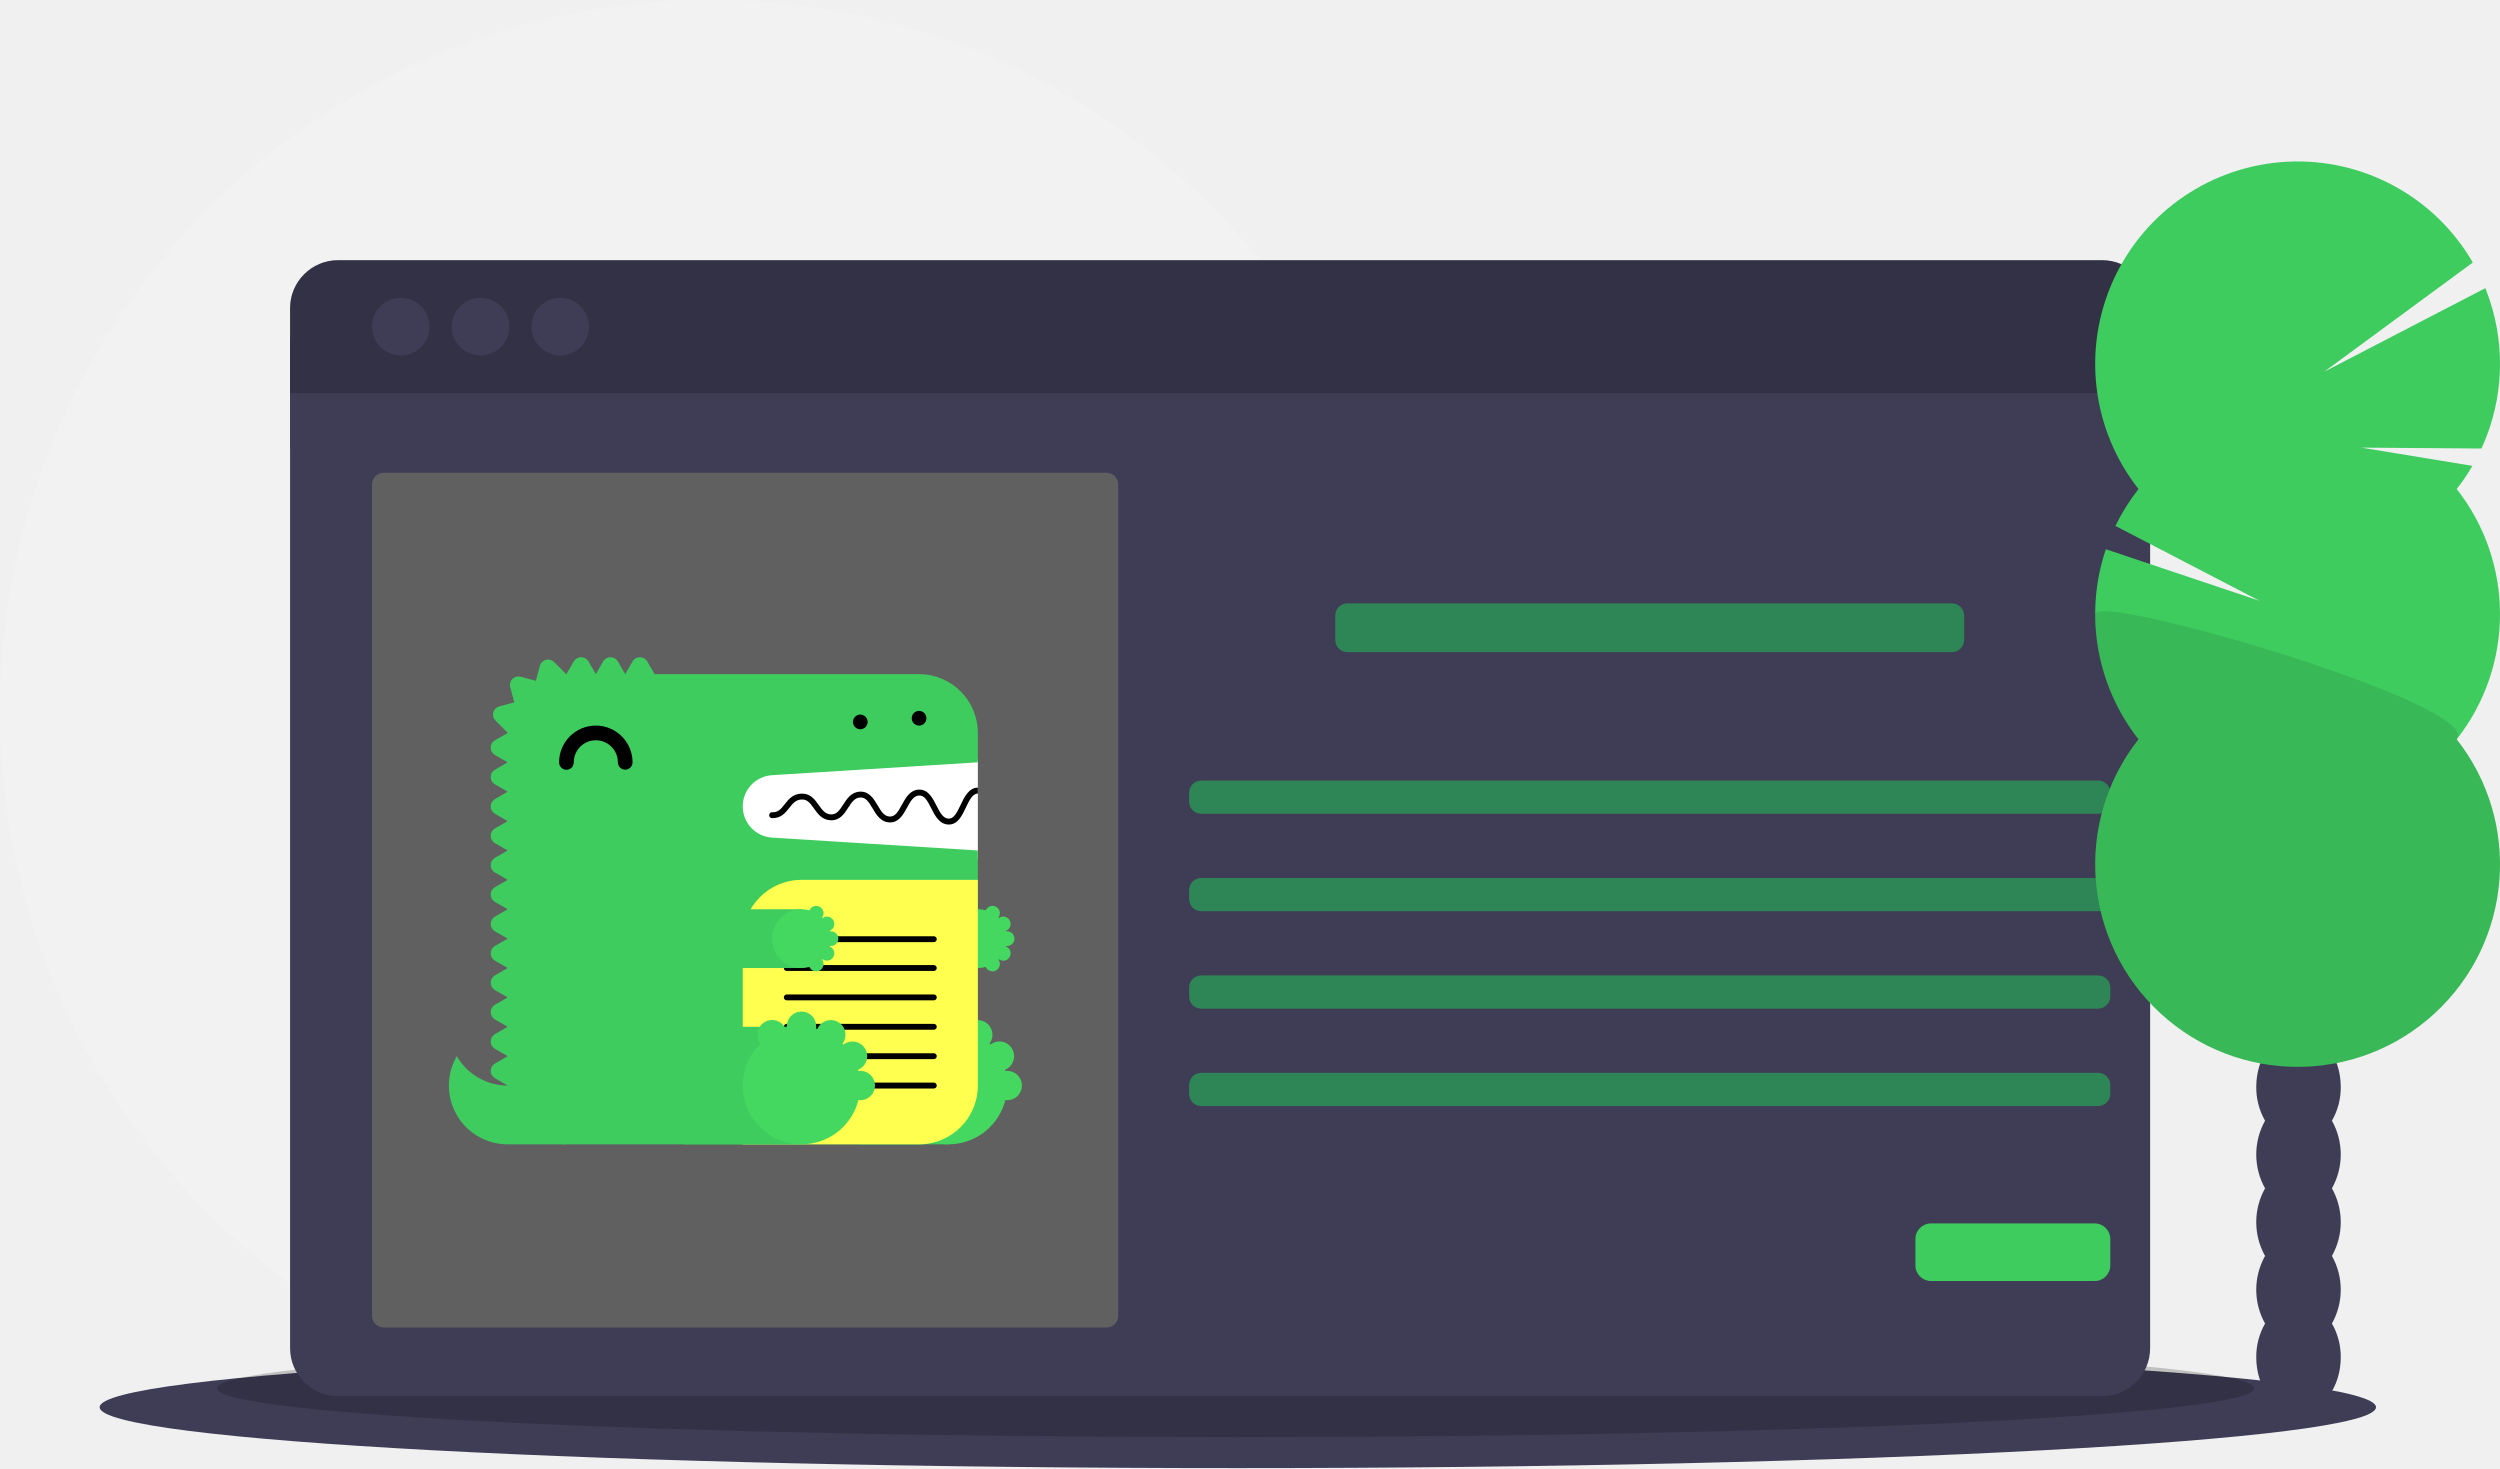
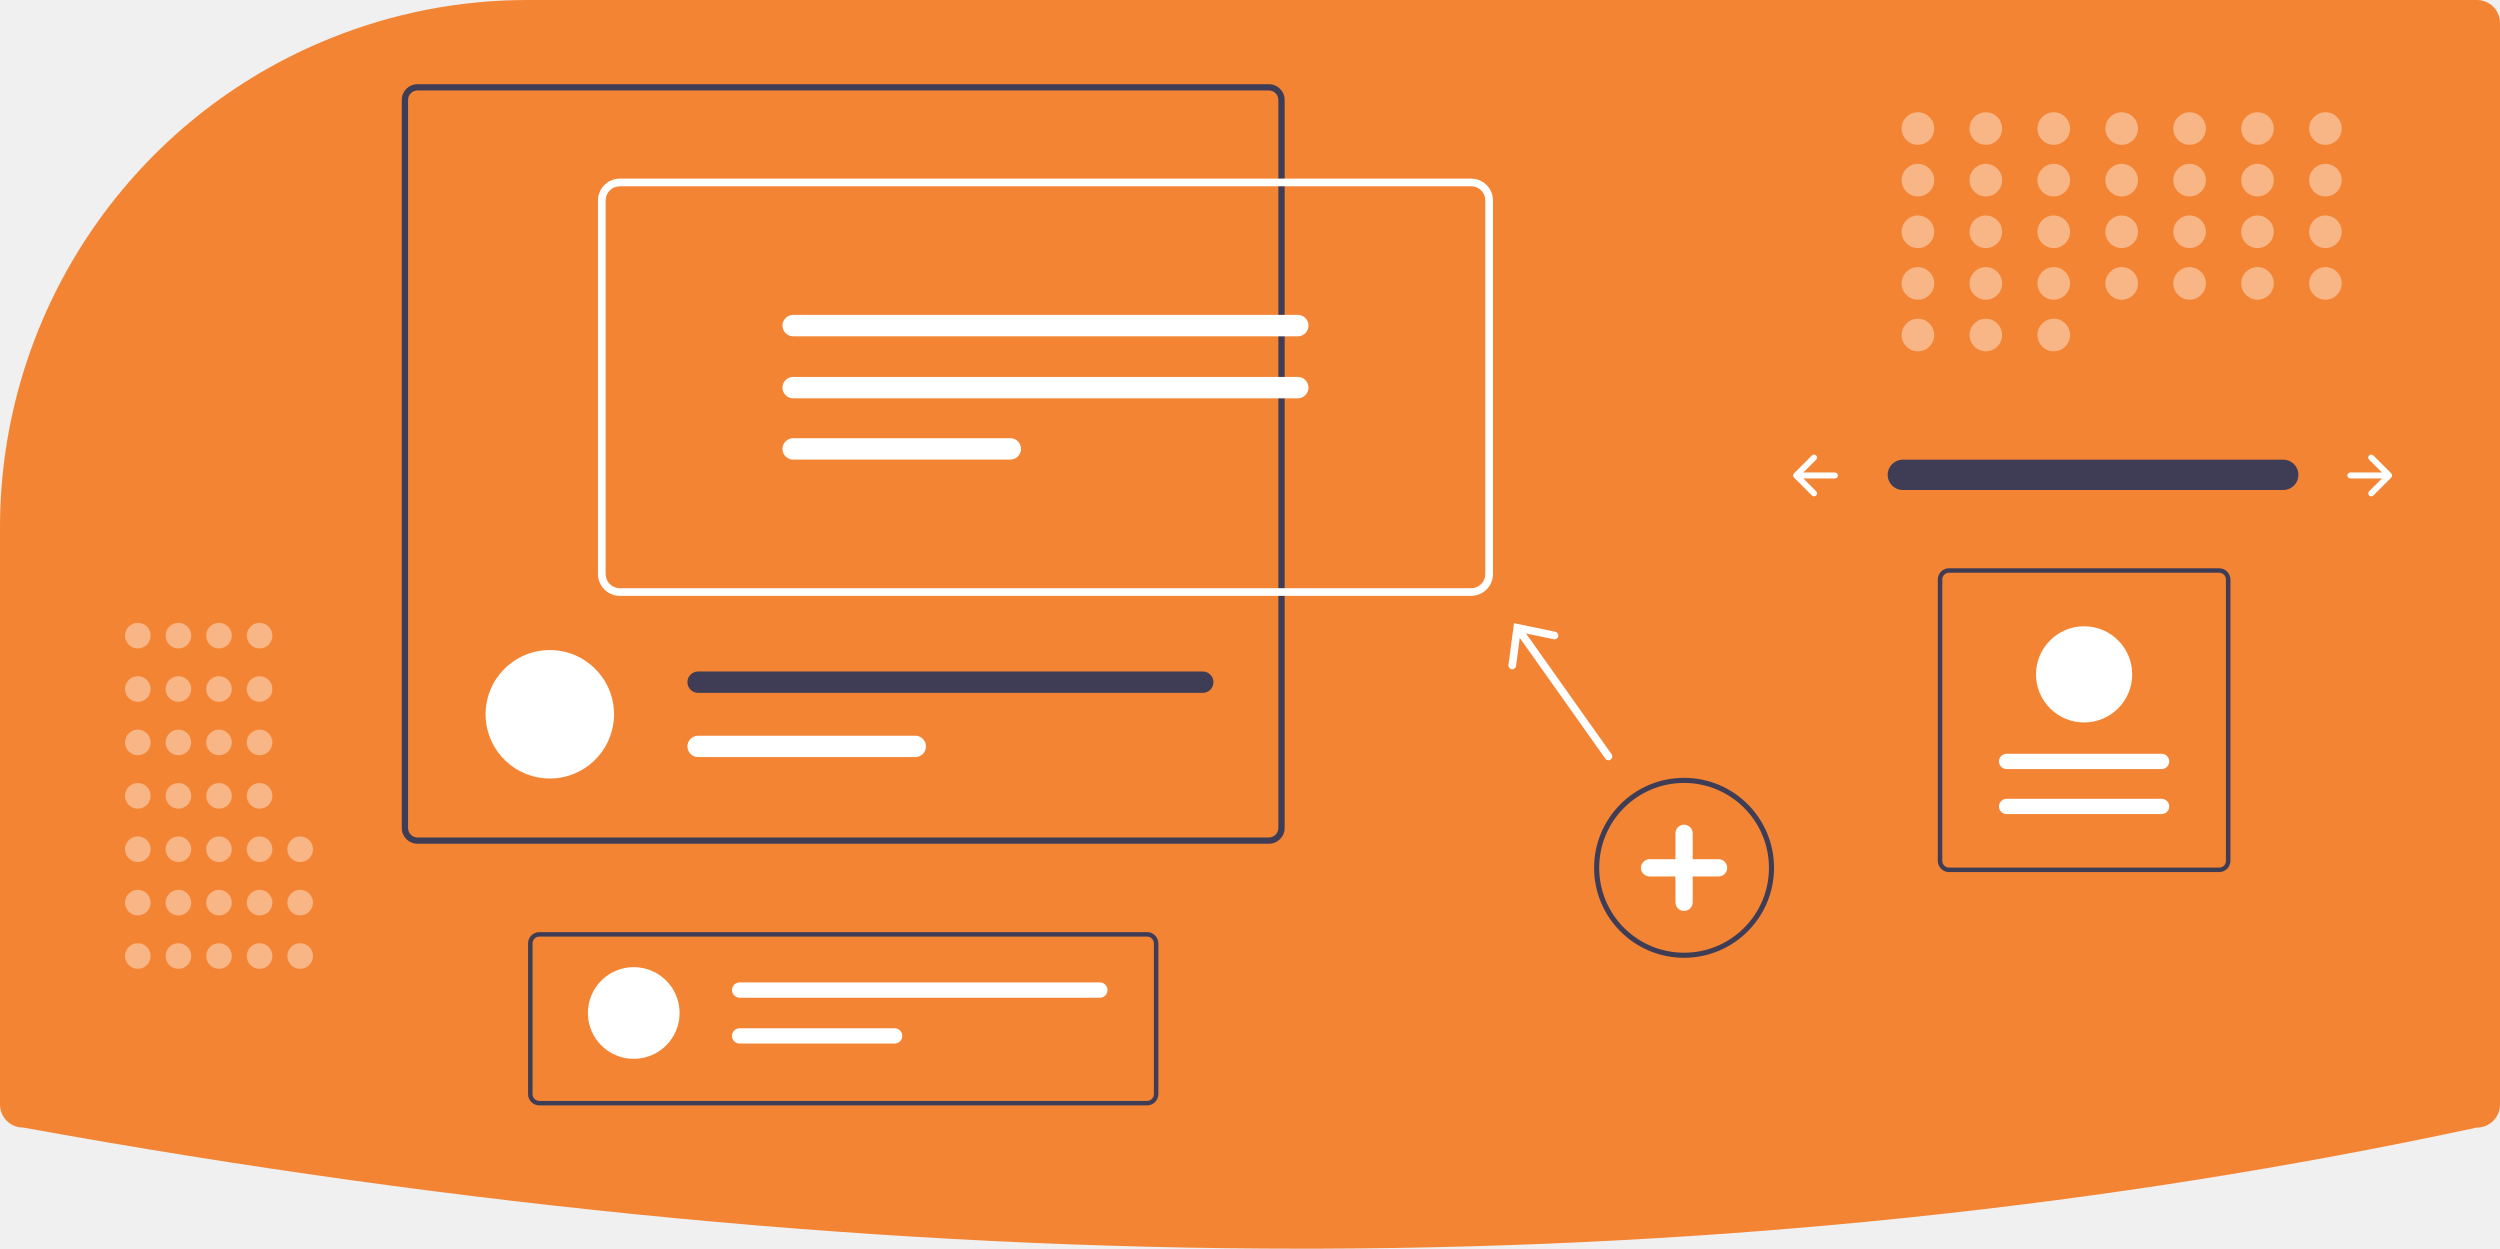
- <svg xmlns="http://www.w3.org/2000/svg" id="ac356da0-b129-4ca5-aecc-4700531dd101" data-name="Layer 1" width="1129" height="663" viewBox="0 0 1129 663">
-   <circle cx="321" cy="321" r="321" fill="#f2f2f2" />
-   <ellipse cx="559" cy="635.5" rx="514" ry="27.5" fill="#3f3d56" />
-   <ellipse cx="558" cy="627" rx="460" ry="22" opacity="0.2" />
-   <rect x="131" y="152.5" width="840" height="50" fill="#3f3d56" />
-   <path d="M166.5,727.33A21.67,21.67,0,0,0,188.17,749H984.83A21.67,21.67,0,0,0,1006.5,727.33V296h-840Z" transform="translate(-35.5 -118.5)" fill="#3f3d56" />
-   <path d="M984.83,236H188.17A21.67,21.67,0,0,0,166.5,257.67V296h840V257.67A21.67,21.67,0,0,0,984.83,236Z" transform="translate(-35.5 -118.5)" fill="#3f3d56" />
-   <path d="M984.83,236H188.17A21.67,21.67,0,0,0,166.5,257.67V296h840V257.67A21.67,21.67,0,0,0,984.83,236Z" transform="translate(-35.5 -118.5)" opacity="0.2" />
-   <circle cx="181" cy="147.5" r="13" fill="#3f3d56" />
-   <circle cx="217" cy="147.5" r="13" fill="#3f3d56" />
-   <circle cx="253" cy="147.5" r="13" fill="#3f3d56" />
-   <rect x="168" y="213.5" width="337" height="386" rx="5.335" fill="#606060" />
-   <rect x="603" y="272.5" width="284" height="22" rx="5.476" fill="#2e8555" />
-   <rect x="537" y="352.5" width="416" height="15" rx="5.476" fill="#2e8555" />
-   <rect x="537" y="396.5" width="416" height="15" rx="5.476" fill="#2e8555" />
-   <rect x="537" y="440.5" width="416" height="15" rx="5.476" fill="#2e8555" />
-   <rect x="537" y="484.5" width="416" height="15" rx="5.476" fill="#2e8555" />
-   <rect x="865" y="552.5" width="88" height="26" rx="7.028" fill="#3ecc5f" />
-   <path d="M1088.603,624.616a30.114,30.114,0,0,0,3.983-15.266c0-13.797-8.544-24.981-19.083-24.981s-19.083,11.184-19.083,24.981a30.114,30.114,0,0,0,3.983,15.266,31.248,31.248,0,0,0,0,30.532,31.248,31.248,0,0,0,0,30.532,31.248,31.248,0,0,0,0,30.532,30.114,30.114,0,0,0-3.983,15.266c0,13.797,8.544,24.981,19.083,24.981s19.083-11.184,19.083-24.981a30.114,30.114,0,0,0-3.983-15.266,31.248,31.248,0,0,0,0-30.532,31.248,31.248,0,0,0,0-30.532,31.248,31.248,0,0,0,0-30.532Z" transform="translate(-35.5 -118.5)" fill="#3f3d56" />
-   <ellipse cx="1038.003" cy="460.318" rx="19.083" ry="24.981" fill="#3f3d56" />
-   <ellipse cx="1038.003" cy="429.786" rx="19.083" ry="24.981" fill="#3f3d56" />
-   <path d="M1144.939,339.345a91.611,91.611,0,0,0,7.107-10.461l-50.141-8.235,54.229.403a91.566,91.566,0,0,0,1.746-72.426l-72.754,37.741,67.097-49.321a91.413,91.413,0,1,0-150.971,102.298,91.458,91.458,0,0,0-10.425,16.669l65.087,33.814-69.4-23.292a91.46,91.46,0,0,0,14.738,85.837,91.406,91.406,0,1,0,143.689,0,91.418,91.418,0,0,0,0-113.029Z" transform="translate(-35.5 -118.5)" fill="#3ecc5f" fill-rule="evenodd" />
-   <path d="M981.688,395.859a91.013,91.013,0,0,0,19.561,56.514,91.406,91.406,0,1,0,143.689,0C1157.19,436.821,981.688,385.6,981.688,395.859Z" transform="translate(-35.5 -118.5)" opacity="0.1" />
-   <path d="M365.62,461.436H477.094v45.12H365.62Z" transform="translate(-35.5 -118.5)" fill="#fff" fill-rule="evenodd" />
-   <path d="M264.763,608.741a26.509,26.509,0,0,1-22.962-13.271,26.51,26.51,0,0,0,22.962,39.812H291.304V608.741Z" transform="translate(-35.5 -118.5)" fill="#3ecc5f" fill-rule="evenodd" />
-   <path d="M384.172,468.571l92.922-5.807V449.493a26.541,26.541,0,0,0-26.541-26.541H331.116l-3.318-5.746a3.83,3.83,0,0,0-6.635,0l-3.318,5.746-3.318-5.746a3.83,3.83,0,0,0-6.635,0l-3.318,5.746L301.257,417.205a3.83,3.83,0,0,0-6.635,0L291.304,422.951c-.029,0-.056.004-.086.004l-5.497-5.495a3.829,3.829,0,0,0-6.407,1.717l-1.817,6.773L270.607,424.103a3.83,3.83,0,0,0-4.691,4.693l1.845,6.891-6.771,1.814a3.832,3.832,0,0,0-1.72,6.41l5.497,5.497c0,.028-.004.056-.004.085l-5.746,3.318a3.83,3.83,0,0,0,0,6.635l5.746,3.318L259.016,466.081a3.83,3.83,0,0,0,0,6.635l5.746,3.318-5.746,3.318a3.83,3.83,0,0,0,0,6.635l5.746,3.318-5.746,3.318a3.83,3.83,0,0,0,0,6.635l5.746,3.318-5.746,3.318a3.83,3.83,0,0,0,0,6.635l5.746,3.318-5.746,3.318a3.83,3.83,0,0,0,0,6.635l5.746,3.318-5.746,3.318a3.83,3.83,0,0,0,0,6.635l5.746,3.318-5.746,3.318a3.83,3.83,0,0,0,0,6.635l5.746,3.318L259.016,558.976a3.83,3.83,0,0,0,0,6.635l5.746,3.318-5.746,3.318a3.83,3.83,0,0,0,0,6.635l5.746,3.318-5.746,3.318a3.83,3.83,0,0,0,0,6.635l5.746,3.318-5.746,3.318a3.83,3.83,0,0,0,0,6.635l5.746,3.318A26.541,26.541,0,0,0,291.304,635.283H450.553A26.541,26.541,0,0,0,477.094,608.741V502.575l-92.922-5.807a14.126,14.126,0,0,1,0-28.198" transform="translate(-35.5 -118.5)" fill="#3ecc5f" fill-rule="evenodd" />
-   <path d="M424.011,635.283h39.812V582.2H424.011Z" transform="translate(-35.5 -118.5)" fill="#3ecc5f" fill-rule="evenodd" />
-   <path d="M490.365,602.106a6.602,6.602,0,0,0-.848.085c-.05-.199-.098-.399-.154-.599A6.627,6.627,0,1,0,482.806,590.21q-.22-.225-.445-.446a6.624,6.624,0,1,0-11.397-6.564c-.196-.056-.394-.102-.591-.153a6.64,6.64,0,1,0-13.101,0c-.196.05-.394.097-.591.153a6.628,6.628,0,1,0-11.397,6.564,26.528,26.528,0,1,0,44.231,25.528,6.621,6.621,0,1,0,.848-13.186" transform="translate(-35.5 -118.5)" fill="#44d860" fill-rule="evenodd" />
-   <path d="M437.282,555.658H477.094V529.117H437.282Z" transform="translate(-35.5 -118.5)" fill="#3ecc5f" fill-rule="evenodd" />
-   <path d="M490.365,545.705a3.318,3.318,0,0,0,0-6.635,3.411,3.411,0,0,0-.423.042c-.027-.1-.049-.199-.077-.299a3.319,3.319,0,0,0-1.278-6.379,3.282,3.282,0,0,0-2.001.687q-.109-.113-.223-.223a3.282,3.282,0,0,0,.671-1.983,3.318,3.318,0,0,0-6.37-1.299,13.271,13.271,0,1,0,0,25.541,3.318,3.318,0,0,0,6.37-1.299,3.282,3.282,0,0,0-.671-1.983q.113-.109.223-.223a3.282,3.282,0,0,0,2.001.687,3.318,3.318,0,0,0,1.278-6.379c.028-.098.05-.199.077-.299a3.413,3.413,0,0,0,.423.042" transform="translate(-35.5 -118.5)" fill="#44d860" fill-rule="evenodd" />
-   <path d="M317.845,466.081a3.318,3.318,0,0,1-3.318-3.318,9.953,9.953,0,1,0-19.906,0,3.318,3.318,0,1,1-6.635,0,16.588,16.588,0,1,1,33.177,0,3.318,3.318,0,0,1-3.318,3.318" transform="translate(-35.5 -118.5)" fill-rule="evenodd" />
-   <path d="M370.928,635.283h79.624A26.541,26.541,0,0,0,477.094,608.741v-92.895H397.47a26.541,26.541,0,0,0-26.541,26.541Z" transform="translate(-35.5 -118.5)" fill="#ffff50" fill-rule="evenodd" />
-   <path d="M457.214,556.985H390.808a1.327,1.327,0,0,1,0-2.654h66.407a1.327,1.327,0,0,1,0,2.654m0,26.541H390.808a1.327,1.327,0,1,1,0-2.654h66.407a1.327,1.327,0,0,1,0,2.654m0,26.541H390.808a1.327,1.327,0,1,1,0-2.654h66.407a1.327,1.327,0,0,1,0,2.654m0-66.107H390.808a1.327,1.327,0,0,1,0-2.654h66.407a1.327,1.327,0,0,1,0,2.654m0,26.295H390.808a1.327,1.327,0,0,1,0-2.654h66.407a1.327,1.327,0,0,1,0,2.654m0,26.541H390.808a1.327,1.327,0,0,1,0-2.654h66.407a1.327,1.327,0,0,1,0,2.654M477.094,474.191c-.016,0-.029-.008-.045-.007-4.101.139-6.041,4.241-7.753,7.86-1.786,3.782-3.168,6.241-5.432,6.167-2.507-.09-3.94-2.922-5.458-5.919-1.744-3.442-3.734-7.347-7.913-7.201-4.042.138-5.989,3.708-7.706,6.857-1.827,3.355-3.071,5.395-5.469,5.3-2.557-.093-3.916-2.395-5.489-5.06-1.753-2.967-3.78-6.304-7.878-6.189-3.973.137-5.925,3.165-7.648,5.839-1.822,2.827-3.099,4.549-5.527,4.447-2.618-.093-3.971-2.004-5.535-4.216-1.757-2.486-3.737-5.299-7.823-5.162-3.886.133-5.838,2.614-7.559,4.801-1.635,2.076-2.912,3.718-5.612,3.615a1.328,1.328,0,1,0-.096,2.654c4.004.134,6.032-2.389,7.793-4.628,1.562-1.985,2.91-3.699,5.564-3.789,2.556-.109,3.754,1.48,5.567,4.041,1.721,2.434,3.675,5.194,7.605,5.336,4.118.138,6.099-2.939,7.854-5.663,1.569-2.434,2.922-4.535,5.507-4.624,2.379-.089,3.675,1.792,5.501,4.885,1.721,2.916,3.671,6.219,7.68,6.365,4.147.143,6.15-3.477,7.895-6.682,1.512-2.771,2.938-5.388,5.466-5.476,2.379-.056,3.62,2.117,5.456,5.746,1.715,3.388,3.659,7.226,7.73,7.373l.224.004c4.066,0,5.996-4.081,7.704-7.689,1.512-3.198,2.942-6.211,5.397-6.334Z" transform="translate(-35.5 -118.5)" fill-rule="evenodd" />
-   <path d="M344.387,635.283h53.083V582.2H344.387Z" transform="translate(-35.5 -118.5)" fill="#3ecc5f" fill-rule="evenodd" />
-   <path d="M424.011,602.106a6.602,6.602,0,0,0-.848.085c-.05-.199-.098-.399-.154-.599A6.627,6.627,0,1,0,416.452,590.21q-.22-.225-.445-.446a6.624,6.624,0,1,0-11.397-6.564c-.196-.056-.394-.102-.591-.153a6.64,6.64,0,1,0-13.101,0c-.196.05-.394.097-.591.153a6.628,6.628,0,1,0-11.397,6.564,26.528,26.528,0,1,0,44.231,25.528,6.621,6.621,0,1,0,.848-13.186" transform="translate(-35.5 -118.5)" fill="#44d860" fill-rule="evenodd" />
-   <path d="M344.387,555.658h53.083V529.117H344.387Z" transform="translate(-35.5 -118.5)" fill="#3ecc5f" fill-rule="evenodd" />
-   <path d="M410.74,545.705a3.318,3.318,0,1,0,0-6.635,3.411,3.411,0,0,0-.423.042c-.027-.1-.049-.199-.077-.299a3.319,3.319,0,0,0-1.278-6.379,3.282,3.282,0,0,0-2.001.687q-.109-.113-.223-.223a3.282,3.282,0,0,0,.671-1.983,3.318,3.318,0,0,0-6.37-1.299,13.271,13.271,0,1,0,0,25.541,3.318,3.318,0,0,0,6.37-1.299,3.282,3.282,0,0,0-.671-1.983q.113-.109.223-.223a3.282,3.282,0,0,0,2.001.687,3.318,3.318,0,0,0,1.278-6.379c.028-.098.05-.199.077-.299a3.413,3.413,0,0,0,.423.042" transform="translate(-35.5 -118.5)" fill="#44d860" fill-rule="evenodd" />
-   <path d="M424.011,447.834a3.603,3.603,0,0,1-.65-.066,3.344,3.344,0,0,1-.624-.186,3.447,3.447,0,0,1-.572-.305,5.027,5.027,0,0,1-.504-.411,3.887,3.887,0,0,1-.41-.504,3.275,3.275,0,0,1-.557-1.845,3.602,3.602,0,0,1,.066-.65,3.826,3.826,0,0,1,.184-.624,3.489,3.489,0,0,1,.307-.571,3.197,3.197,0,0,1,.914-.916,3.447,3.447,0,0,1,.572-.305,3.344,3.344,0,0,1,.624-.186,3.069,3.069,0,0,1,1.301,0,3.223,3.223,0,0,1,1.194.491,5.028,5.028,0,0,1,.504.411,4.88,4.88,0,0,1,.411.504,3.382,3.382,0,0,1,.305.571,3.478,3.478,0,0,1,.252,1.274A3.364,3.364,0,0,1,426.36,446.865a5.027,5.027,0,0,1-.504.411,3.306,3.306,0,0,1-1.845.557m26.541-1.659a3.388,3.388,0,0,1-2.35-.969,5.042,5.042,0,0,1-.41-.504,3.275,3.275,0,0,1-.557-1.845,3.387,3.387,0,0,1,.967-2.349,5.026,5.026,0,0,1,.504-.411,3.447,3.447,0,0,1,.572-.305,3.343,3.343,0,0,1,.624-.186,3.07,3.07,0,0,1,1.301,0,3.224,3.224,0,0,1,1.194.491,5.026,5.026,0,0,1,.504.411,3.388,3.388,0,0,1,.969,2.349,3.726,3.726,0,0,1-.066.65,3.374,3.374,0,0,1-.186.624,4.715,4.715,0,0,1-.305.571,4.88,4.88,0,0,1-.411.504,5.026,5.026,0,0,1-.504.411,3.305,3.305,0,0,1-1.845.557" transform="translate(-35.5 -118.5)" fill-rule="evenodd" />
+ <svg xmlns="http://www.w3.org/2000/svg" id="aab721b6-4aa1-4d02-a3e3-167256aa258c" data-name="Layer 1" width="980" height="489.48" viewBox="0 0 980 489.48">
+   <path d="M317.06,205.26a205.979,205.979,0,0,0-77.685,15.067c-.994.407-1.991.816-2.988,1.235A206.781,206.781,0,0,0,110,412.32v225.94a9.01,9.01,0,0,0,9,9l.179.016c173.467,31.502,342.106,47.465,501.372,47.465q3.582,0,7.156-.011c156.555-.477,308.994-16.439,453.083-47.447l.21-.022a9.01,9.01,0,0,0,9-9v-424a9.01,9.01,0,0,0-9-9Z" transform="translate(-110 -205.2598)" fill="#F38434" />
+   <path id="f4300551-56ef-4356-8f30-d0080b223343" data-name="Path 40" d="M855.799,385.452a5.947,5.947,0,0,0,0,11.892H1004.885a5.947,5.947,0,1,0,.195-11.892q-.098-.002-.195,0Z" transform="translate(-110 -205.2598)" fill="#3f3d56" />
+   <path d="M1038.694,383.797a1.17,1.17,0,0,0,0,1.655l5.023,5.023H1031.331a1.17,1.17,0,1,0,0,2.34H1043.717l-5.023,5.023a1.17,1.17,0,1,0,1.655,1.655l7.02-7.02a1.17,1.17,0,0,0,0-1.655l-7.02-7.02A1.17,1.17,0,0,0,1038.694,383.797Z" transform="translate(-110 -205.2598)" fill="#fff" />
+   <path d="M821.927,383.797a1.17,1.17,0,0,1,0,1.655l-5.023,5.023h12.386a1.17,1.17,0,1,1,0,2.34H816.905l5.023,5.023a1.17,1.17,0,0,1-1.655,1.655l-7.02-7.02a1.17,1.17,0,0,1,0-1.655l7.02-7.02A1.17,1.17,0,0,1,821.927,383.797Z" transform="translate(-110 -205.2598)" fill="#fff" />
+   <g opacity="0.4">
+     <circle cx="751.82" cy="50.39" r="6.39" fill="#fff" />
+     <circle cx="778.445" cy="50.39" r="6.39" fill="#fff" />
+     <circle cx="805.069" cy="50.39" r="6.39" fill="#fff" />
+     <circle cx="831.694" cy="50.39" r="6.39" fill="#fff" />
+     <circle cx="858.318" cy="50.39" r="6.39" fill="#fff" />
+     <circle cx="884.943" cy="50.39" r="6.39" fill="#fff" />
+     <circle cx="911.567" cy="50.39" r="6.39" fill="#fff" />
+     <circle cx="751.82" cy="70.625" r="6.39" fill="#fff" />
+     <circle cx="778.445" cy="70.625" r="6.39" fill="#fff" />
+     <circle cx="805.069" cy="70.625" r="6.39" fill="#fff" />
+     <circle cx="831.694" cy="70.625" r="6.39" fill="#fff" />
+     <circle cx="858.318" cy="70.625" r="6.39" fill="#fff" />
+     <circle cx="884.943" cy="70.625" r="6.39" fill="#fff" />
+     <circle cx="911.567" cy="70.625" r="6.39" fill="#fff" />
+     <circle cx="751.82" cy="90.859" r="6.39" fill="#fff" />
+     <circle cx="778.445" cy="90.859" r="6.39" fill="#fff" />
+     <circle cx="805.069" cy="90.859" r="6.39" fill="#fff" />
+     <circle cx="831.694" cy="90.859" r="6.39" fill="#fff" />
+     <circle cx="858.318" cy="90.859" r="6.39" fill="#fff" />
+     <circle cx="884.943" cy="90.859" r="6.39" fill="#fff" />
+     <circle cx="911.567" cy="90.859" r="6.39" fill="#fff" />
+     <circle cx="751.82" cy="111.094" r="6.39" fill="#fff" />
+     <circle cx="778.445" cy="111.094" r="6.39" fill="#fff" />
+     <circle cx="751.82" cy="131.329" r="6.39" fill="#fff" />
+     <circle cx="778.445" cy="131.329" r="6.39" fill="#fff" />
+     <circle cx="805.069" cy="131.329" r="6.39" fill="#fff" />
+     <circle cx="805.069" cy="111.094" r="6.39" fill="#fff" />
+     <circle cx="831.694" cy="111.094" r="6.39" fill="#fff" />
+     <circle cx="858.318" cy="111.094" r="6.39" fill="#fff" />
+     <circle cx="884.943" cy="111.094" r="6.39" fill="#fff" />
+     <circle cx="911.567" cy="111.094" r="6.39" fill="#fff" />
+   </g>
+   <path d="M770.157,580.719a35.272,35.272,0,1,1,35.272-35.272A35.313,35.313,0,0,1,770.157,580.719Zm0-68.545a33.272,33.272,0,1,0,33.272,33.272A33.31,33.31,0,0,0,770.157,512.174Z" transform="translate(-110 -205.2598)" fill="#3f3d56" />
+   <path d="M783.681,542.065H773.538V531.923a3.381,3.381,0,0,0-6.762,0v10.142H756.634a3.381,3.381,0,0,0,0,6.762h10.142v10.142a3.381,3.381,0,0,0,6.762,0V548.827h10.142a3.381,3.381,0,1,0,0-6.762Z" transform="translate(-110 -205.2598)" fill="#fff" />
+   <g opacity="0.4">
+     <circle cx="54.024" cy="374.766" r="5.024" fill="#fff" />
+     <circle cx="54.024" cy="353.833" r="5.024" fill="#fff" />
+     <circle cx="54.024" cy="332.9" r="5.024" fill="#fff" />
+     <circle cx="54.024" cy="311.967" r="5.024" fill="#fff" />
+     <circle cx="54.024" cy="291.034" r="5.024" fill="#fff" />
+     <circle cx="54.024" cy="270.101" r="5.024" fill="#fff" />
+     <circle cx="54.024" cy="249.168" r="5.024" fill="#fff" />
+     <circle cx="69.933" cy="374.766" r="5.024" fill="#fff" />
+     <circle cx="69.933" cy="353.833" r="5.024" fill="#fff" />
+     <circle cx="69.933" cy="332.9" r="5.024" fill="#fff" />
+     <circle cx="69.933" cy="311.967" r="5.024" fill="#fff" />
+     <circle cx="69.933" cy="291.034" r="5.024" fill="#fff" />
+     <circle cx="69.933" cy="270.101" r="5.024" fill="#fff" />
+     <circle cx="69.933" cy="249.168" r="5.024" fill="#fff" />
+     <circle cx="85.842" cy="374.766" r="5.024" fill="#fff" />
+     <circle cx="85.842" cy="353.833" r="5.024" fill="#fff" />
+     <circle cx="85.842" cy="332.9" r="5.024" fill="#fff" />
+     <circle cx="85.842" cy="311.967" r="5.024" fill="#fff" />
+     <circle cx="85.842" cy="291.034" r="5.024" fill="#fff" />
+     <circle cx="85.842" cy="270.101" r="5.024" fill="#fff" />
+     <circle cx="85.842" cy="249.168" r="5.024" fill="#fff" />
+     <circle cx="101.751" cy="374.766" r="5.024" fill="#fff" />
+     <circle cx="101.751" cy="353.833" r="5.024" fill="#fff" />
+     <circle cx="117.66" cy="374.766" r="5.024" fill="#fff" />
+     <circle cx="117.66" cy="353.833" r="5.024" fill="#fff" />
+     <circle cx="117.66" cy="332.9" r="5.024" fill="#fff" />
+     <circle cx="101.751" cy="332.9" r="5.024" fill="#fff" />
+     <circle cx="101.751" cy="311.967" r="5.024" fill="#fff" />
+     <circle cx="101.751" cy="291.034" r="5.024" fill="#fff" />
+     <circle cx="101.751" cy="270.101" r="5.024" fill="#fff" />
+     <circle cx="101.751" cy="249.168" r="5.024" fill="#fff" />
+   </g>
+   <path d="M607.408,238.262H273.666a6.189,6.189,0,0,0-6.182,6.182v285.383a6.189,6.189,0,0,0,6.182,6.182H607.408a6.189,6.189,0,0,0,6.182-6.182V244.444A6.189,6.189,0,0,0,607.408,238.262Zm3.705,291.566a3.718,3.718,0,0,1-3.705,3.716H273.666a3.711,3.711,0,0,1-3.705-3.716V244.444a3.711,3.711,0,0,1,3.705-3.716H607.408a3.718,3.718,0,0,1,3.705,3.716Z" transform="translate(-110 -205.2598)" fill="#3f3d56" />
+   <path d="M350.702,485.266c0,.44-.012.88-.035,1.308a25.175,25.175,0,0,1-50.281,0c-.023-.428-.035-.868-.035-1.308a25.175,25.175,0,1,1,50.35,0Z" transform="translate(-110 -205.2598)" fill="#fff" />
+   <path d="M581.475,468.479H383.663a4.197,4.197,0,0,0,0,8.394H581.475a4.197,4.197,0,0,0,0-8.394Z" transform="translate(-110 -205.2598)" fill="#3f3d56" />
+   <path d="M468.78,493.66H383.663a4.191,4.191,0,0,0,0,8.382h85.117a4.191,4.191,0,1,0,0-8.382Z" transform="translate(-110 -205.2598)" fill="#fff" />
+   <path d="M686.698,438.841H352.958a8.559,8.559,0,0,1-8.549-8.55V283.829a8.559,8.559,0,0,1,8.549-8.549H686.698a8.559,8.559,0,0,1,8.549,8.549V430.291A8.559,8.559,0,0,1,686.698,438.841ZM352.958,278.28a5.555,5.555,0,0,0-5.549,5.549V430.291a5.556,5.556,0,0,0,5.549,5.55H686.698a5.556,5.556,0,0,0,5.549-5.55V283.829a5.555,5.555,0,0,0-5.549-5.549Z" transform="translate(-110 -205.2598)" fill="#fff" />
+   <path d="M420.924,328.699a4.196,4.196,0,1,0,0,8.392H618.732a4.196,4.196,0,1,0,0-8.392Z" transform="translate(-110 -205.2598)" fill="#fff" />
+   <path d="M420.924,353.012a4.196,4.196,0,0,0,0,8.392H618.732a4.196,4.196,0,0,0,0-8.392Z" transform="translate(-110 -205.2598)" fill="#fff" />
+   <path d="M420.924,377.03a4.196,4.196,0,0,0,0,8.392h85.117a4.196,4.196,0,0,0,0-8.392Z" transform="translate(-110 -205.2598)" fill="#fff" />
+   <path d="M741.724,500.893l-33.52-47.307,10.851,2.261a1.501,1.501,0,1,0,.612-2.939l-16.171-3.366-2.183,16.371a1.501,1.501,0,1,0,2.976.396l1.463-10.993L739.276,502.627a1.5,1.5,0,1,0,2.447-1.734Z" transform="translate(-110 -205.2598)" fill="#fff" />
+   <path d="M559.666,638.58H321.409a4.417,4.417,0,0,1-4.412-4.412V575.067a4.417,4.417,0,0,1,4.412-4.412h238.257a4.417,4.417,0,0,1,4.412,4.412v59.101A4.417,4.417,0,0,1,559.666,638.58Zm-238.257-66.161a2.65,2.65,0,0,0-2.647,2.647v59.101a2.65,2.65,0,0,0,2.647,2.647h238.257a2.65,2.65,0,0,0,2.647-2.647V575.067a2.65,2.65,0,0,0-2.647-2.647Z" transform="translate(-110 -205.2598)" fill="#3f3d56" />
+   <circle cx="248.429" cy="397.09" r="17.973" fill="#fff" />
+   <path d="M399.938,590.368a2.995,2.995,0,1,0,0,5.991H541.153a2.995,2.995,0,1,0,0-5.991Z" transform="translate(-110 -205.2598)" fill="#fff" />
+   <path d="M399.938,608.341a2.995,2.995,0,1,0,0,5.991H460.703a2.995,2.995,0,1,0,0-5.991Z" transform="translate(-110 -205.2598)" fill="#fff" />
+   <path d="M874.024,428.016H979.917a4.417,4.417,0,0,1,4.412,4.412V542.71a4.417,4.417,0,0,1-4.412,4.412H874.024a4.417,4.417,0,0,1-4.412-4.412V432.428A4.417,4.417,0,0,1,874.024,428.016ZM979.917,545.358a2.65,2.65,0,0,0,2.647-2.647V432.428a2.65,2.65,0,0,0-2.647-2.647H874.024a2.65,2.65,0,0,0-2.647,2.647V542.71a2.65,2.65,0,0,0,2.647,2.647Z" transform="translate(-110 -205.2598)" fill="#3f3d56" />
+   <path d="M957.353,524.38a2.995,2.995,0,0,0,0-5.991H896.588a2.995,2.995,0,0,0,0,5.991Z" transform="translate(-110 -205.2598)" fill="#fff" />
+   <path d="M957.353,506.731a2.995,2.995,0,1,0,0-5.991H896.588a2.995,2.995,0,1,0,0,5.991Z" transform="translate(-110 -205.2598)" fill="#fff" />
+   <path d="M926.97,450.758a18.855,18.855,0,1,1-18.855,18.855A18.876,18.876,0,0,1,926.97,450.758Z" transform="translate(-110 -205.2598)" fill="#fff" />
</svg>
